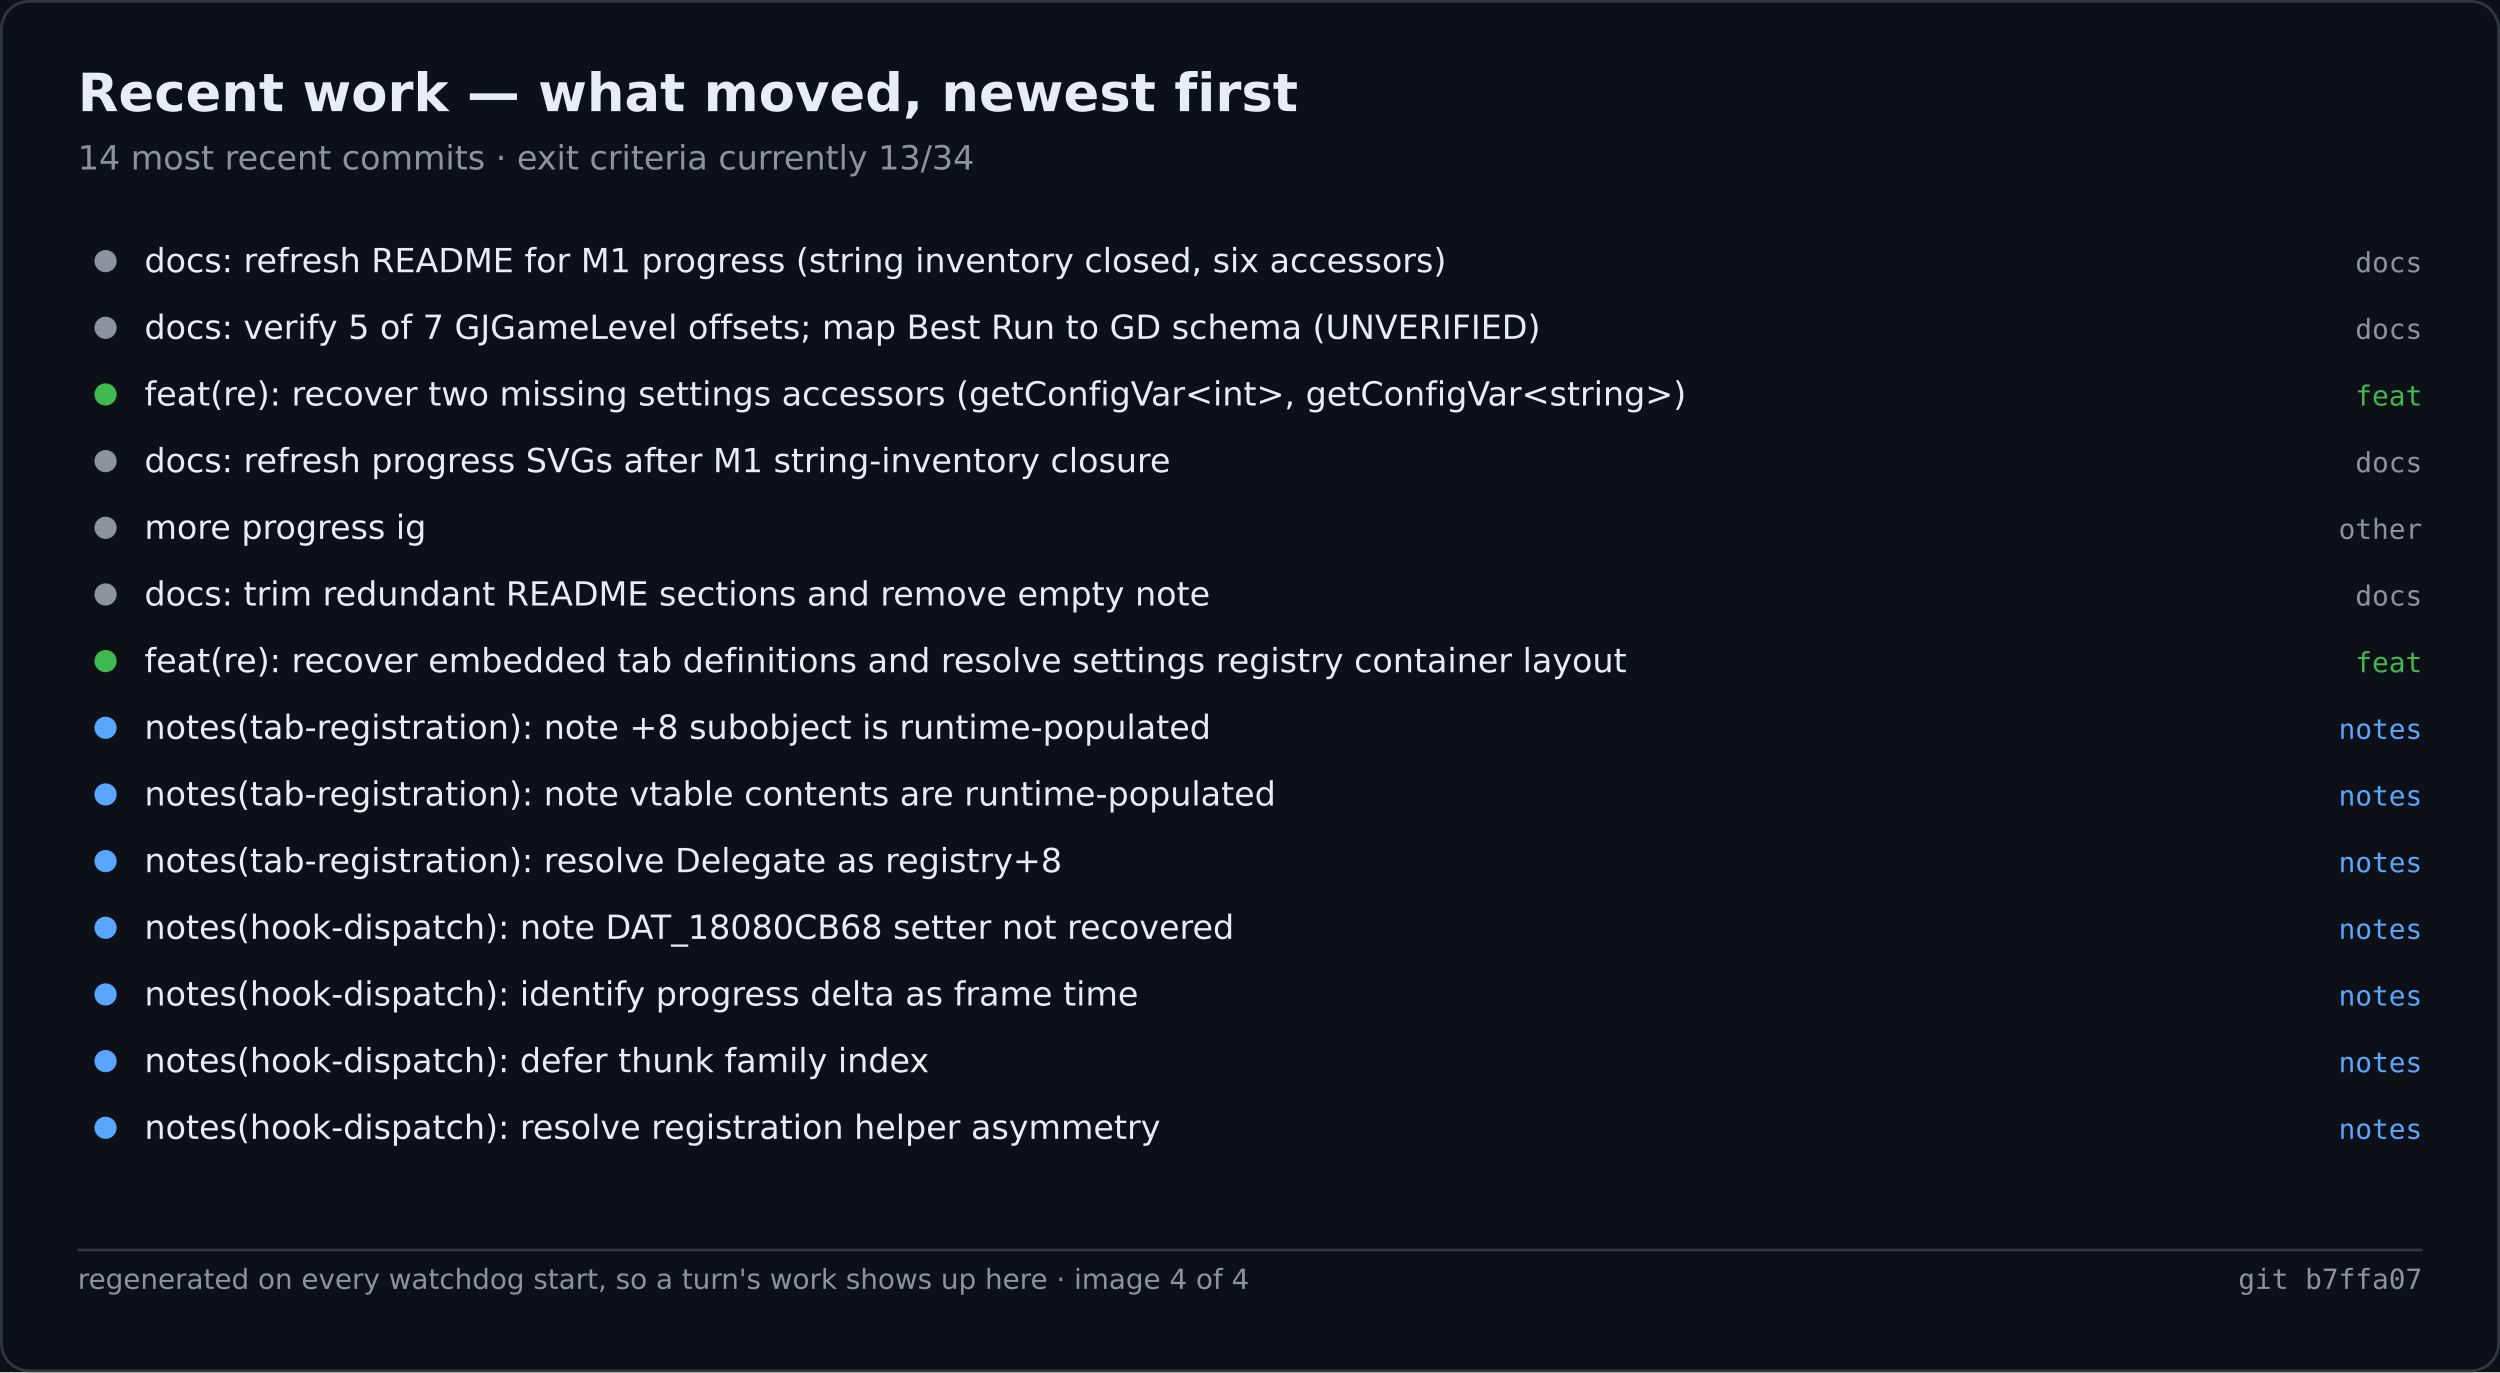
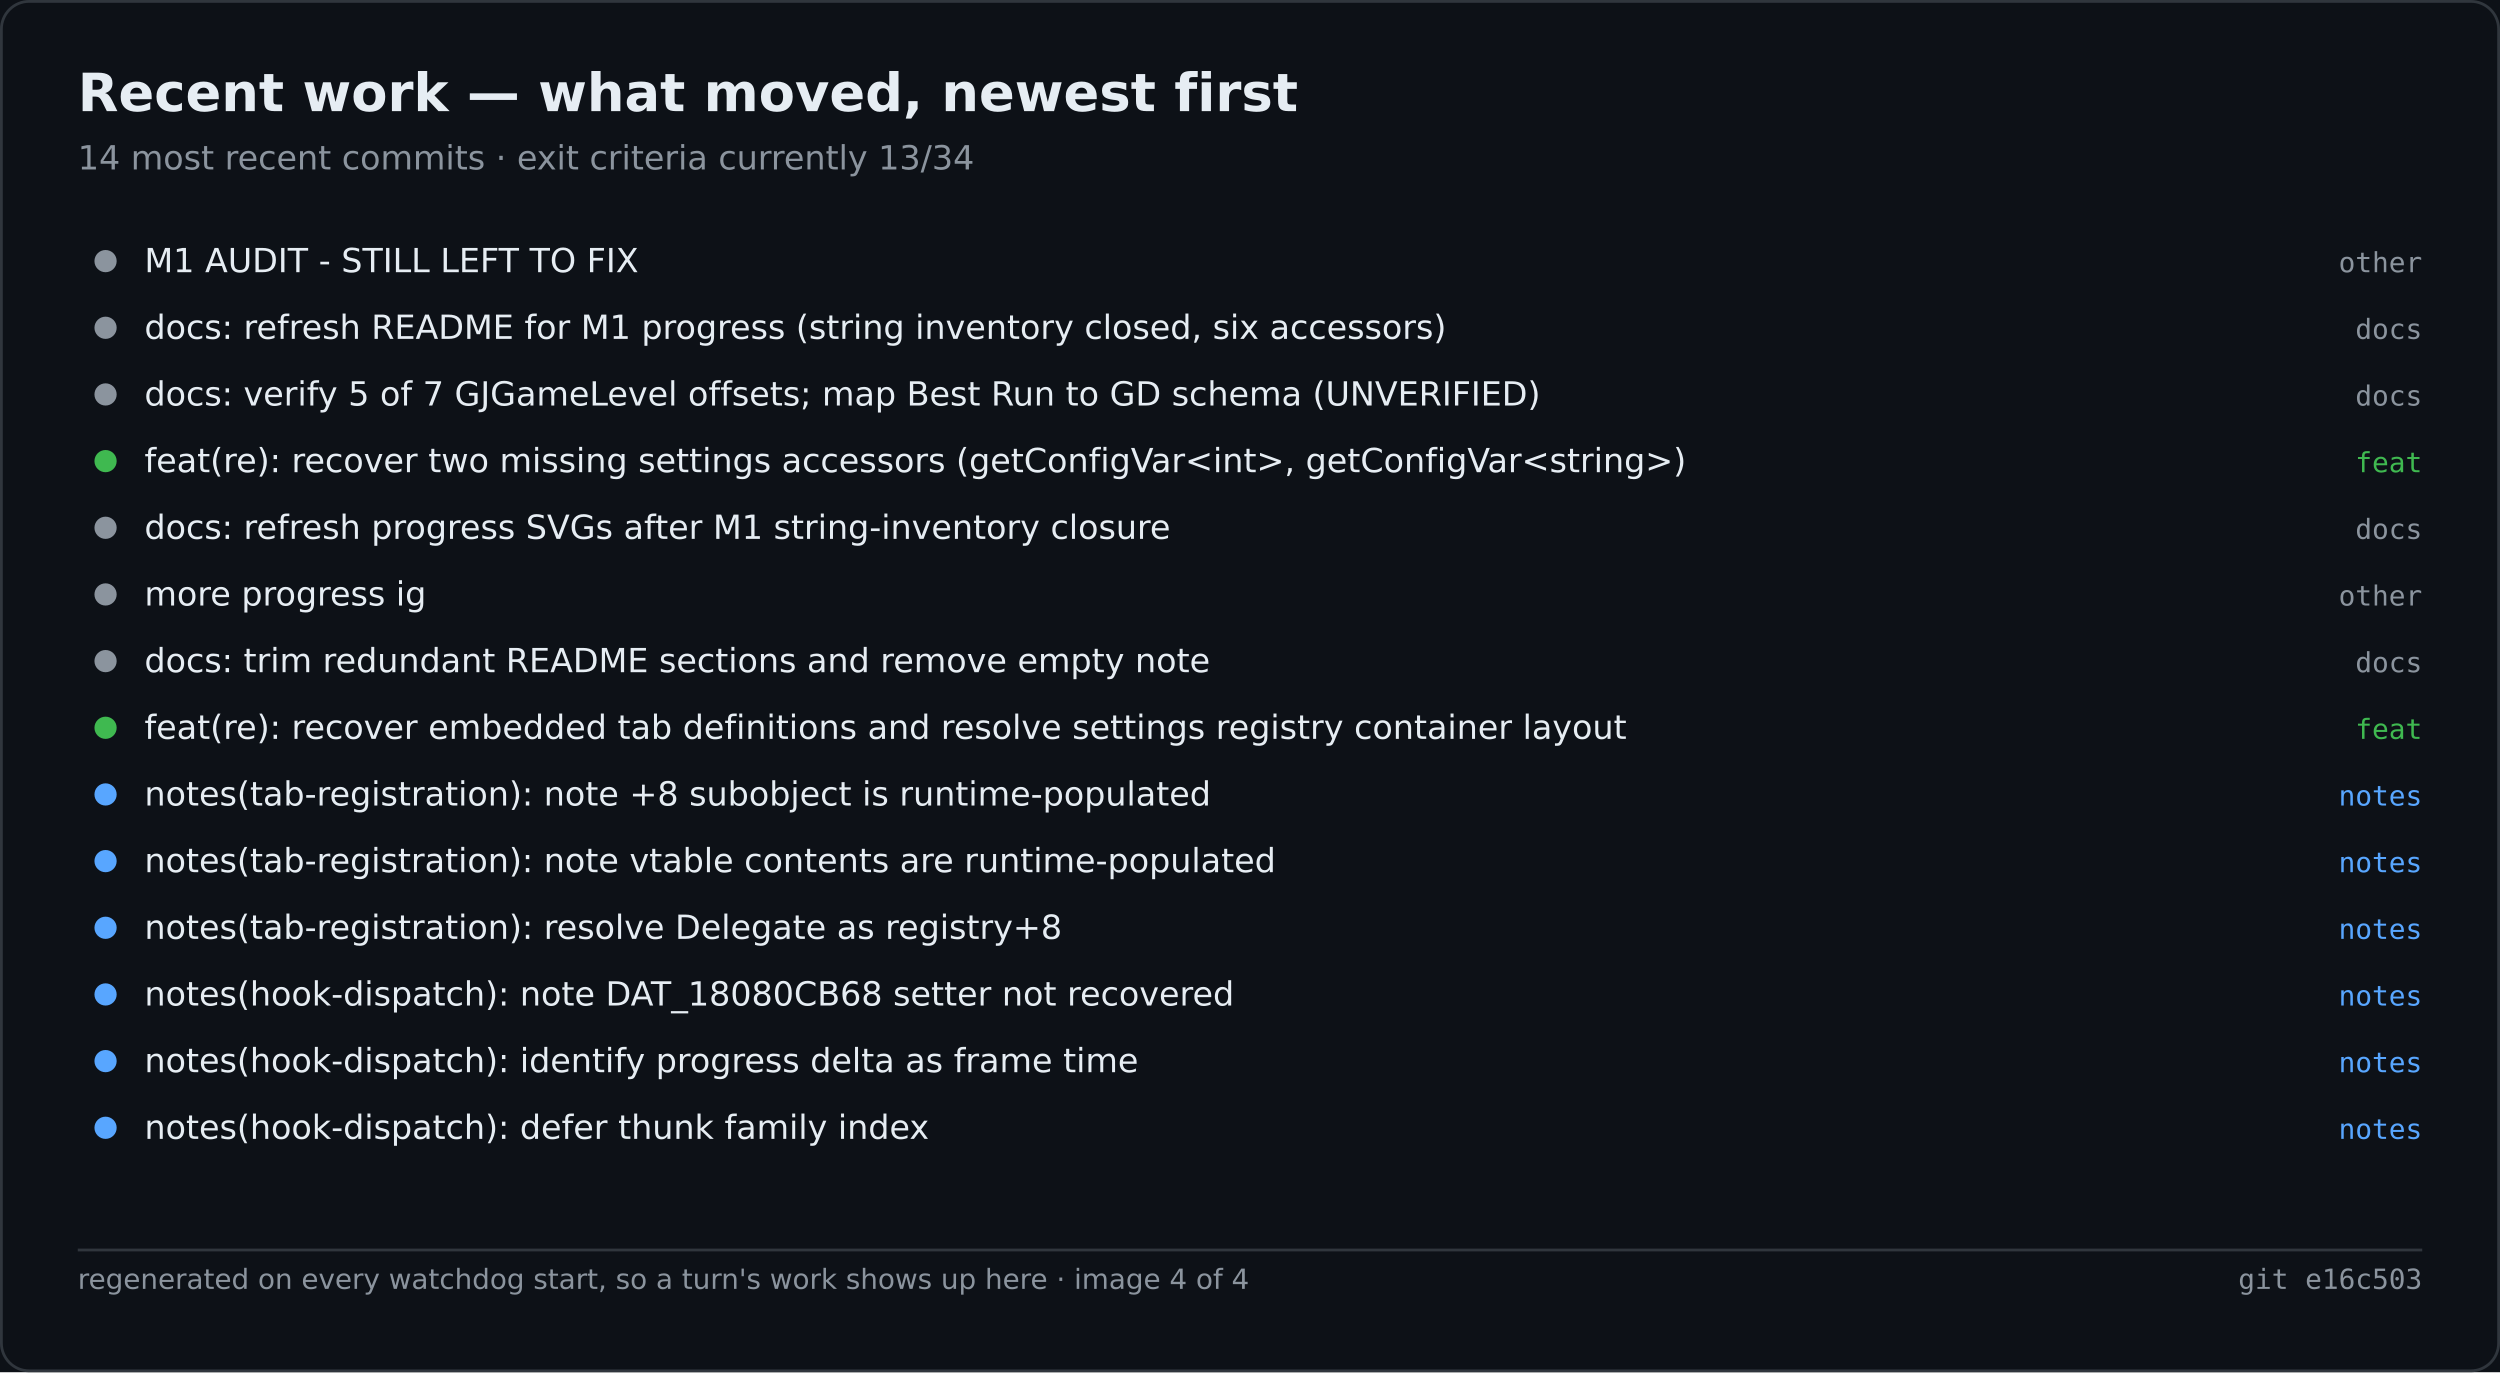
<svg xmlns="http://www.w3.org/2000/svg" width="900" height="494" viewBox="0 0 900 494" role="img" aria-label="Recent work — what moved, newest first">
  <rect width="900" height="494" fill="#0d1117" />
  <rect x="0.5" y="0.5" width="899" height="493" fill="none" stroke="#30363d" rx="10" />
  <text x="28" y="40" font-family="Segoe UI,DejaVu Sans,Helvetica,sans-serif" font-size="19" font-weight="600" fill="#e6edf3">Recent work — what moved, newest first</text>
  <text x="28" y="61" font-family="Segoe UI,DejaVu Sans,Helvetica,sans-serif" font-size="12" fill="#8b949e">14 most recent commits · exit criteria currently 13/34</text>
  <circle cx="38.0" cy="94.0" r="4" fill="#8b949e" />
-   <text x="52.0" y="98.0" font-family="Segoe UI,DejaVu Sans,Helvetica,sans-serif" font-size="12" fill="#e6edf3">docs: refresh README for M1 progress (string inventory closed, six accessors)</text>
-   <text x="872.0" y="98.0" font-family="Cascadia Mono,Consolas,DejaVu Sans Mono,monospace" font-size="10" fill="#8b949e" text-anchor="end">docs</text>
+   <text x="52.0" y="98.0" font-family="Segoe UI,DejaVu Sans,Helvetica,sans-serif" font-size="12" fill="#e6edf3">M1 AUDIT - STILL LEFT TO FIX</text>
+   <text x="872.0" y="98.0" font-family="Cascadia Mono,Consolas,DejaVu Sans Mono,monospace" font-size="10" fill="#8b949e" text-anchor="end">other</text>
  <circle cx="38.0" cy="118.0" r="4" fill="#8b949e" />
-   <text x="52.0" y="122.0" font-family="Segoe UI,DejaVu Sans,Helvetica,sans-serif" font-size="12" fill="#e6edf3">docs: verify 5 of 7 GJGameLevel offsets; map Best Run to GD schema (UNVERIFIED)</text>
+   <text x="52.0" y="122.0" font-family="Segoe UI,DejaVu Sans,Helvetica,sans-serif" font-size="12" fill="#e6edf3">docs: refresh README for M1 progress (string inventory closed, six accessors)</text>
  <text x="872.0" y="122.0" font-family="Cascadia Mono,Consolas,DejaVu Sans Mono,monospace" font-size="10" fill="#8b949e" text-anchor="end">docs</text>
-   <circle cx="38.0" cy="142.0" r="4" fill="#3fb950" />
-   <text x="52.0" y="146.0" font-family="Segoe UI,DejaVu Sans,Helvetica,sans-serif" font-size="12" fill="#e6edf3">feat(re): recover two missing settings accessors (getConfigVar&lt;int&gt;, getConfigVar&lt;string&gt;)</text>
-   <text x="872.0" y="146.0" font-family="Cascadia Mono,Consolas,DejaVu Sans Mono,monospace" font-size="10" fill="#3fb950" text-anchor="end">feat</text>
-   <circle cx="38.0" cy="166.0" r="4" fill="#8b949e" />
-   <text x="52.0" y="170.0" font-family="Segoe UI,DejaVu Sans,Helvetica,sans-serif" font-size="12" fill="#e6edf3">docs: refresh progress SVGs after M1 string-inventory closure</text>
-   <text x="872.0" y="170.0" font-family="Cascadia Mono,Consolas,DejaVu Sans Mono,monospace" font-size="10" fill="#8b949e" text-anchor="end">docs</text>
+   <circle cx="38.0" cy="142.0" r="4" fill="#8b949e" />
+   <text x="52.0" y="146.0" font-family="Segoe UI,DejaVu Sans,Helvetica,sans-serif" font-size="12" fill="#e6edf3">docs: verify 5 of 7 GJGameLevel offsets; map Best Run to GD schema (UNVERIFIED)</text>
+   <text x="872.0" y="146.0" font-family="Cascadia Mono,Consolas,DejaVu Sans Mono,monospace" font-size="10" fill="#8b949e" text-anchor="end">docs</text>
+   <circle cx="38.0" cy="166.0" r="4" fill="#3fb950" />
+   <text x="52.0" y="170.0" font-family="Segoe UI,DejaVu Sans,Helvetica,sans-serif" font-size="12" fill="#e6edf3">feat(re): recover two missing settings accessors (getConfigVar&lt;int&gt;, getConfigVar&lt;string&gt;)</text>
+   <text x="872.0" y="170.0" font-family="Cascadia Mono,Consolas,DejaVu Sans Mono,monospace" font-size="10" fill="#3fb950" text-anchor="end">feat</text>
  <circle cx="38.0" cy="190.0" r="4" fill="#8b949e" />
-   <text x="52.0" y="194.0" font-family="Segoe UI,DejaVu Sans,Helvetica,sans-serif" font-size="12" fill="#e6edf3">more progress ig</text>
-   <text x="872.0" y="194.0" font-family="Cascadia Mono,Consolas,DejaVu Sans Mono,monospace" font-size="10" fill="#8b949e" text-anchor="end">other</text>
+   <text x="52.0" y="194.0" font-family="Segoe UI,DejaVu Sans,Helvetica,sans-serif" font-size="12" fill="#e6edf3">docs: refresh progress SVGs after M1 string-inventory closure</text>
+   <text x="872.0" y="194.0" font-family="Cascadia Mono,Consolas,DejaVu Sans Mono,monospace" font-size="10" fill="#8b949e" text-anchor="end">docs</text>
  <circle cx="38.0" cy="214.0" r="4" fill="#8b949e" />
-   <text x="52.0" y="218.0" font-family="Segoe UI,DejaVu Sans,Helvetica,sans-serif" font-size="12" fill="#e6edf3">docs: trim redundant README sections and remove empty note</text>
-   <text x="872.0" y="218.0" font-family="Cascadia Mono,Consolas,DejaVu Sans Mono,monospace" font-size="10" fill="#8b949e" text-anchor="end">docs</text>
-   <circle cx="38.0" cy="238.0" r="4" fill="#3fb950" />
-   <text x="52.0" y="242.0" font-family="Segoe UI,DejaVu Sans,Helvetica,sans-serif" font-size="12" fill="#e6edf3">feat(re): recover embedded tab definitions and resolve settings registry container layout</text>
-   <text x="872.0" y="242.0" font-family="Cascadia Mono,Consolas,DejaVu Sans Mono,monospace" font-size="10" fill="#3fb950" text-anchor="end">feat</text>
-   <circle cx="38.0" cy="262.0" r="4" fill="#58a6ff" />
-   <text x="52.0" y="266.0" font-family="Segoe UI,DejaVu Sans,Helvetica,sans-serif" font-size="12" fill="#e6edf3">notes(tab-registration): note +8 subobject is runtime-populated</text>
-   <text x="872.0" y="266.0" font-family="Cascadia Mono,Consolas,DejaVu Sans Mono,monospace" font-size="10" fill="#58a6ff" text-anchor="end">notes</text>
+   <text x="52.0" y="218.0" font-family="Segoe UI,DejaVu Sans,Helvetica,sans-serif" font-size="12" fill="#e6edf3">more progress ig</text>
+   <text x="872.0" y="218.0" font-family="Cascadia Mono,Consolas,DejaVu Sans Mono,monospace" font-size="10" fill="#8b949e" text-anchor="end">other</text>
+   <circle cx="38.0" cy="238.0" r="4" fill="#8b949e" />
+   <text x="52.0" y="242.0" font-family="Segoe UI,DejaVu Sans,Helvetica,sans-serif" font-size="12" fill="#e6edf3">docs: trim redundant README sections and remove empty note</text>
+   <text x="872.0" y="242.0" font-family="Cascadia Mono,Consolas,DejaVu Sans Mono,monospace" font-size="10" fill="#8b949e" text-anchor="end">docs</text>
+   <circle cx="38.0" cy="262.0" r="4" fill="#3fb950" />
+   <text x="52.0" y="266.0" font-family="Segoe UI,DejaVu Sans,Helvetica,sans-serif" font-size="12" fill="#e6edf3">feat(re): recover embedded tab definitions and resolve settings registry container layout</text>
+   <text x="872.0" y="266.0" font-family="Cascadia Mono,Consolas,DejaVu Sans Mono,monospace" font-size="10" fill="#3fb950" text-anchor="end">feat</text>
  <circle cx="38.0" cy="286.0" r="4" fill="#58a6ff" />
-   <text x="52.0" y="290.0" font-family="Segoe UI,DejaVu Sans,Helvetica,sans-serif" font-size="12" fill="#e6edf3">notes(tab-registration): note vtable contents are runtime-populated</text>
+   <text x="52.0" y="290.0" font-family="Segoe UI,DejaVu Sans,Helvetica,sans-serif" font-size="12" fill="#e6edf3">notes(tab-registration): note +8 subobject is runtime-populated</text>
  <text x="872.0" y="290.0" font-family="Cascadia Mono,Consolas,DejaVu Sans Mono,monospace" font-size="10" fill="#58a6ff" text-anchor="end">notes</text>
  <circle cx="38.0" cy="310.0" r="4" fill="#58a6ff" />
-   <text x="52.0" y="314.0" font-family="Segoe UI,DejaVu Sans,Helvetica,sans-serif" font-size="12" fill="#e6edf3">notes(tab-registration): resolve Delegate as registry+8</text>
+   <text x="52.0" y="314.0" font-family="Segoe UI,DejaVu Sans,Helvetica,sans-serif" font-size="12" fill="#e6edf3">notes(tab-registration): note vtable contents are runtime-populated</text>
  <text x="872.0" y="314.0" font-family="Cascadia Mono,Consolas,DejaVu Sans Mono,monospace" font-size="10" fill="#58a6ff" text-anchor="end">notes</text>
  <circle cx="38.0" cy="334.0" r="4" fill="#58a6ff" />
-   <text x="52.0" y="338.0" font-family="Segoe UI,DejaVu Sans,Helvetica,sans-serif" font-size="12" fill="#e6edf3">notes(hook-dispatch): note DAT_18080CB68 setter not recovered</text>
+   <text x="52.0" y="338.0" font-family="Segoe UI,DejaVu Sans,Helvetica,sans-serif" font-size="12" fill="#e6edf3">notes(tab-registration): resolve Delegate as registry+8</text>
  <text x="872.0" y="338.0" font-family="Cascadia Mono,Consolas,DejaVu Sans Mono,monospace" font-size="10" fill="#58a6ff" text-anchor="end">notes</text>
  <circle cx="38.0" cy="358.0" r="4" fill="#58a6ff" />
-   <text x="52.0" y="362.0" font-family="Segoe UI,DejaVu Sans,Helvetica,sans-serif" font-size="12" fill="#e6edf3">notes(hook-dispatch): identify progress delta as frame time</text>
+   <text x="52.0" y="362.0" font-family="Segoe UI,DejaVu Sans,Helvetica,sans-serif" font-size="12" fill="#e6edf3">notes(hook-dispatch): note DAT_18080CB68 setter not recovered</text>
  <text x="872.0" y="362.0" font-family="Cascadia Mono,Consolas,DejaVu Sans Mono,monospace" font-size="10" fill="#58a6ff" text-anchor="end">notes</text>
  <circle cx="38.0" cy="382.0" r="4" fill="#58a6ff" />
-   <text x="52.0" y="386.0" font-family="Segoe UI,DejaVu Sans,Helvetica,sans-serif" font-size="12" fill="#e6edf3">notes(hook-dispatch): defer thunk family index</text>
+   <text x="52.0" y="386.0" font-family="Segoe UI,DejaVu Sans,Helvetica,sans-serif" font-size="12" fill="#e6edf3">notes(hook-dispatch): identify progress delta as frame time</text>
  <text x="872.0" y="386.0" font-family="Cascadia Mono,Consolas,DejaVu Sans Mono,monospace" font-size="10" fill="#58a6ff" text-anchor="end">notes</text>
  <circle cx="38.0" cy="406.0" r="4" fill="#58a6ff" />
-   <text x="52.0" y="410.0" font-family="Segoe UI,DejaVu Sans,Helvetica,sans-serif" font-size="12" fill="#e6edf3">notes(hook-dispatch): resolve registration helper asymmetry</text>
+   <text x="52.0" y="410.0" font-family="Segoe UI,DejaVu Sans,Helvetica,sans-serif" font-size="12" fill="#e6edf3">notes(hook-dispatch): defer thunk family index</text>
  <text x="872.0" y="410.0" font-family="Cascadia Mono,Consolas,DejaVu Sans Mono,monospace" font-size="10" fill="#58a6ff" text-anchor="end">notes</text>
  <line x1="28.0" y1="450.0" x2="872.0" y2="450.0" stroke="#30363d" stroke-width="1" />
  <text x="28.0" y="464.0" font-family="Segoe UI,DejaVu Sans,Helvetica,sans-serif" font-size="10" fill="#8b949e">regenerated on every watchdog start, so a turn's work shows up here · image 4 of 4</text>
-   <text x="872.0" y="464.0" font-family="Cascadia Mono,Consolas,DejaVu Sans Mono,monospace" font-size="10" fill="#8b949e" text-anchor="end">git b7ffa07</text>
+   <text x="872.0" y="464.0" font-family="Cascadia Mono,Consolas,DejaVu Sans Mono,monospace" font-size="10" fill="#8b949e" text-anchor="end">git e16c503</text>
</svg>
